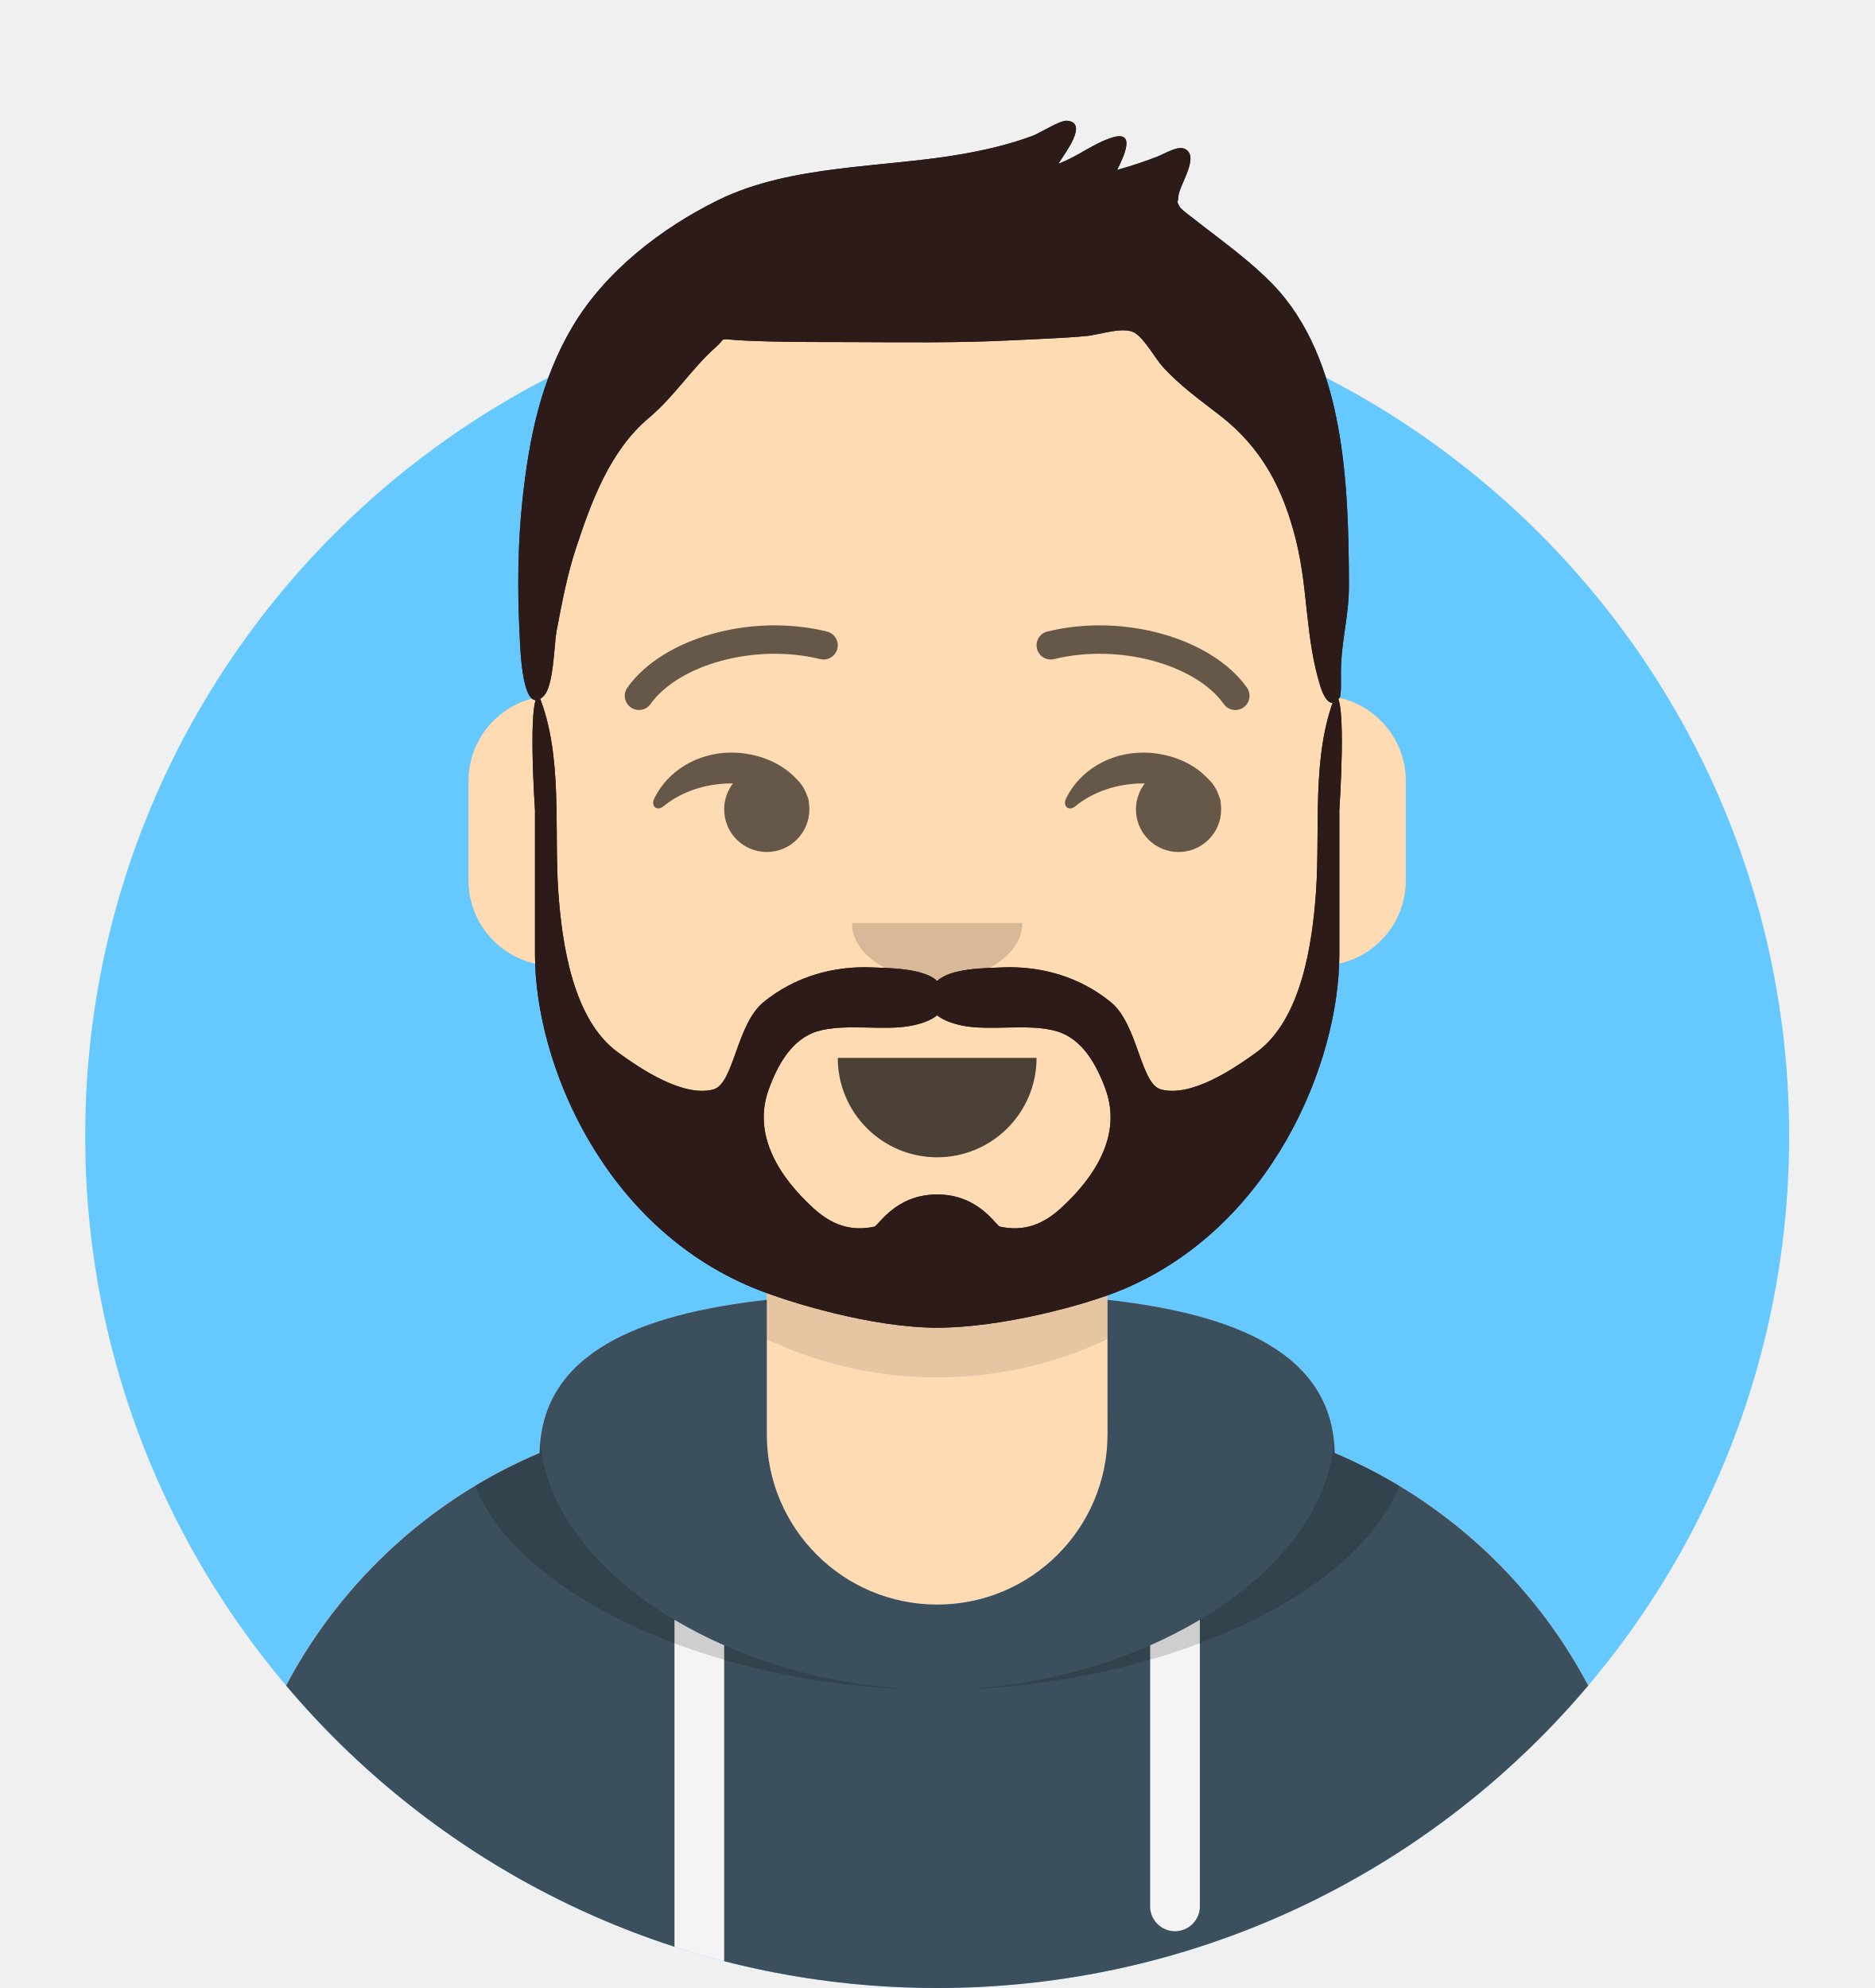
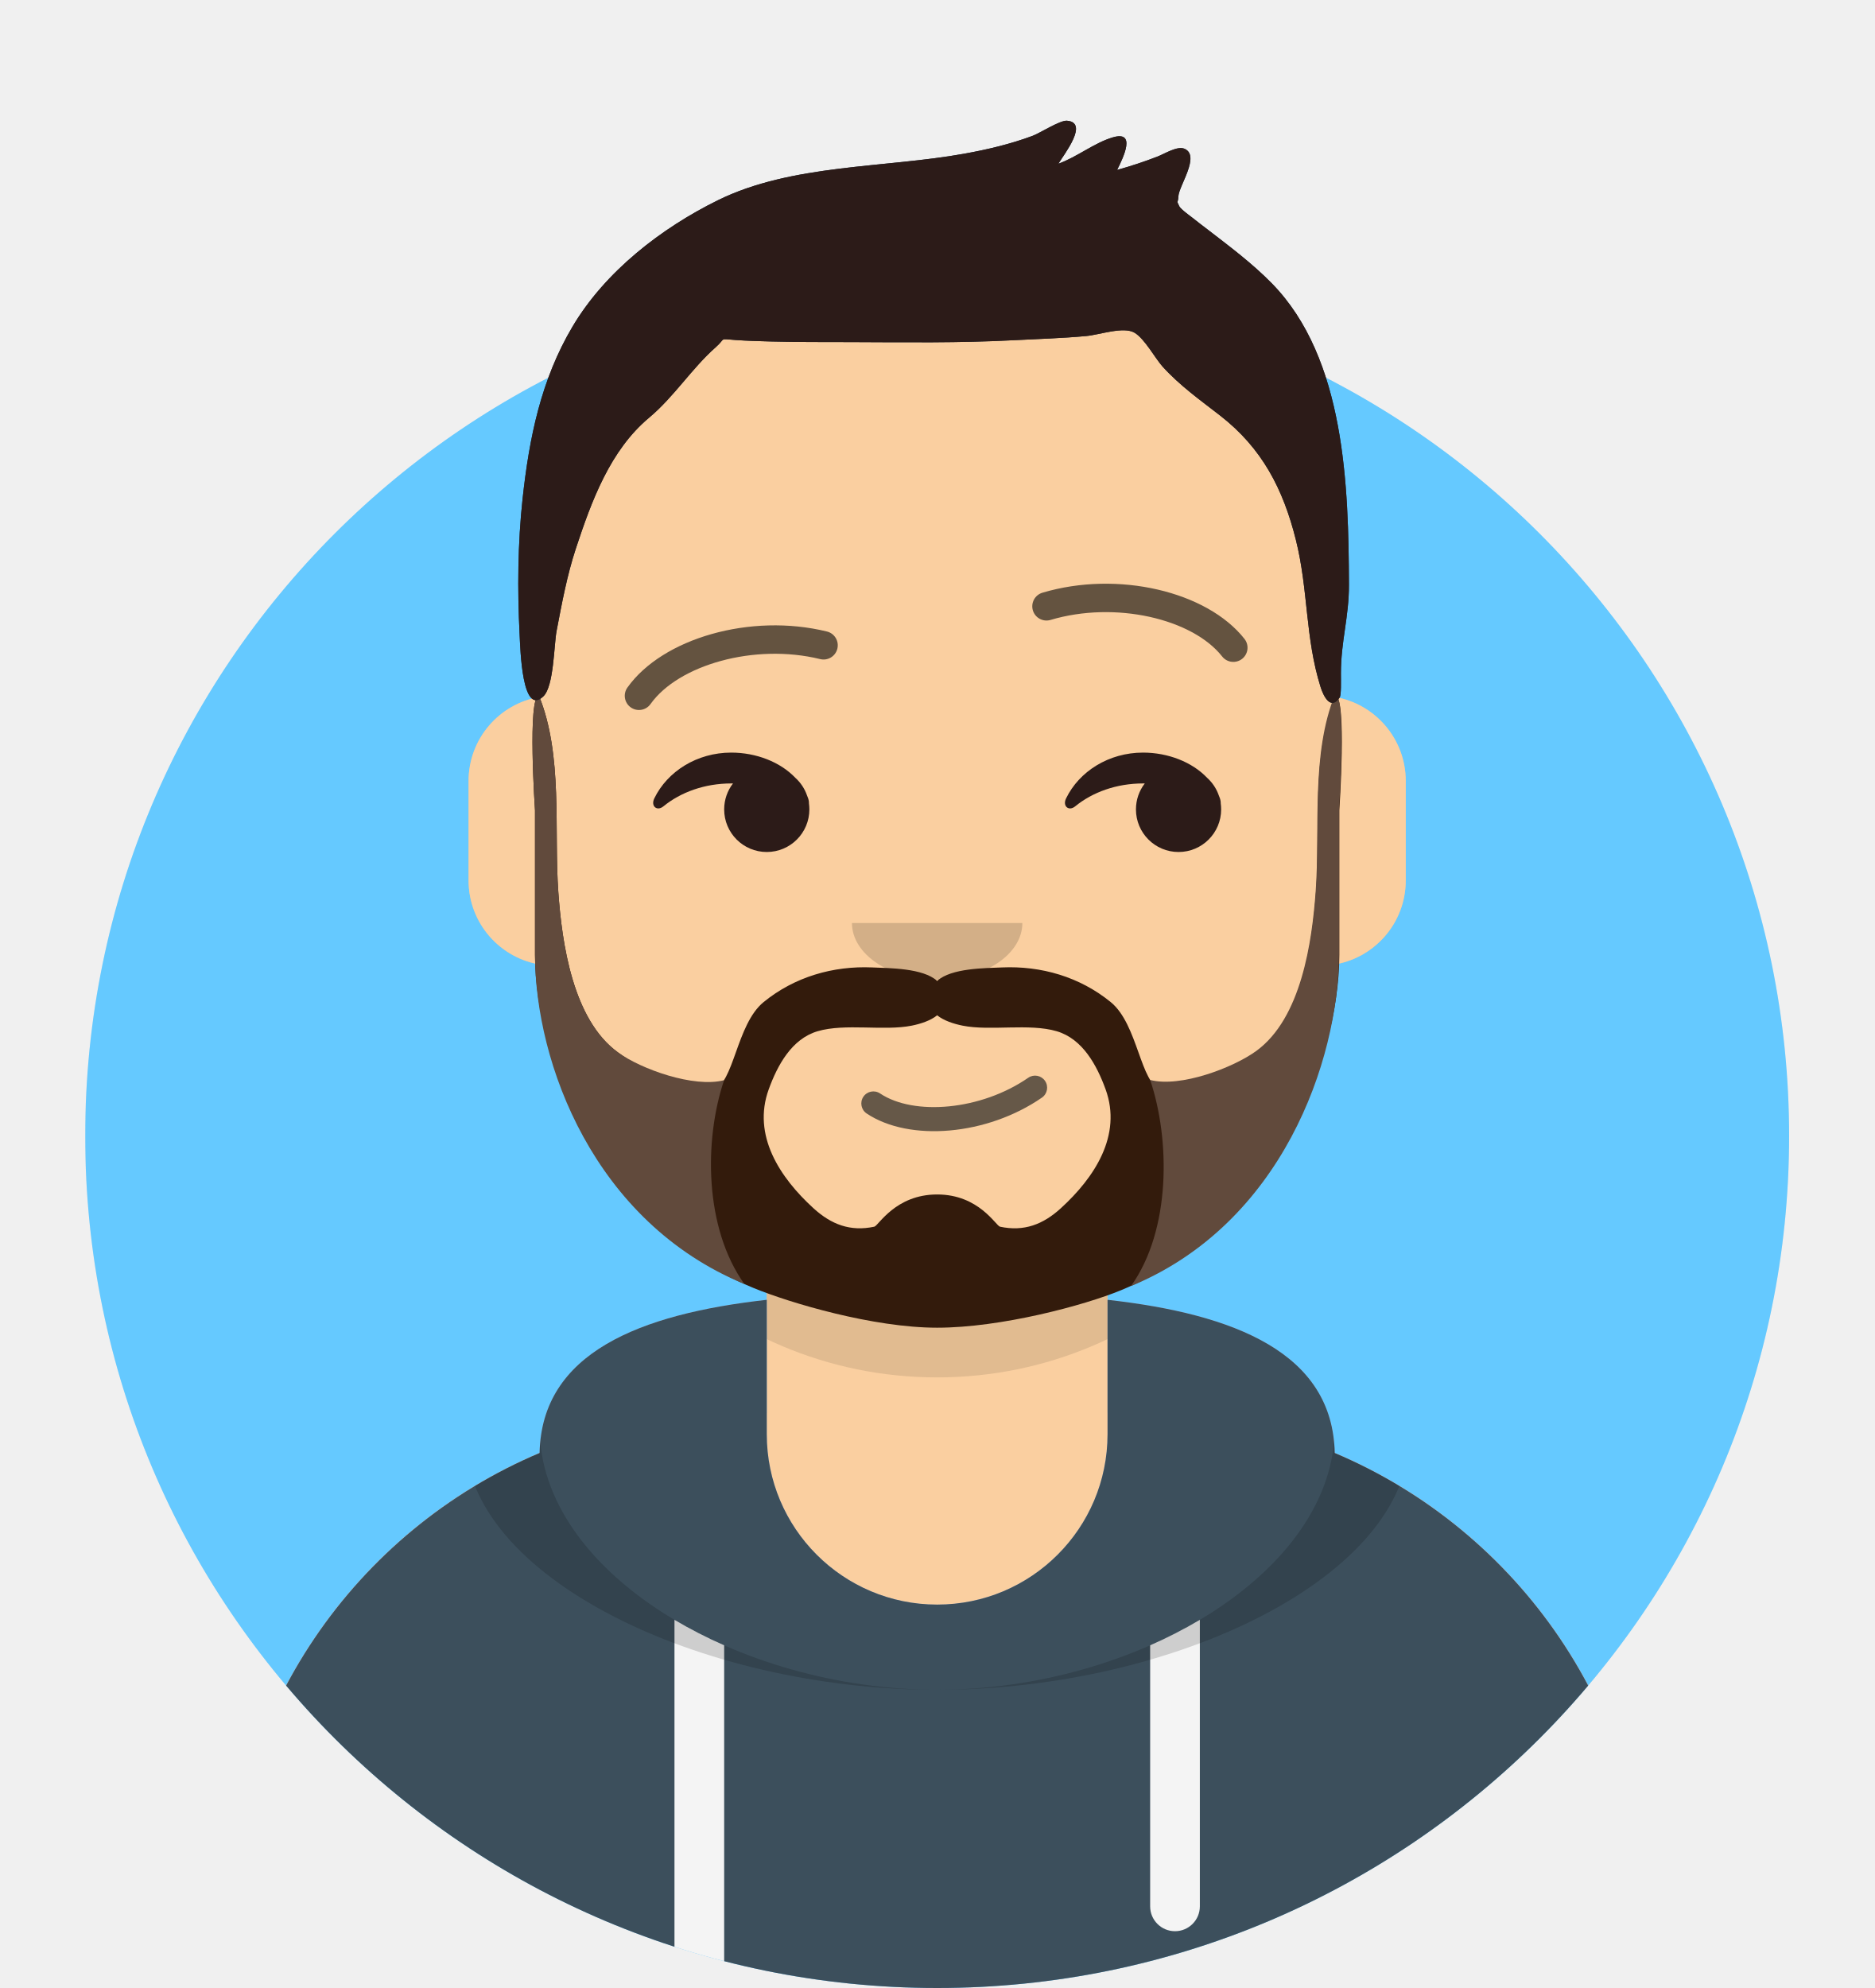
- <svg xmlns="http://www.w3.org/2000/svg" xmlns:xlink="http://www.w3.org/1999/xlink" width="264px" height="280px" viewBox="0 0 264 280" version="1.1">
-   <defs>
-     <circle id="react-path-1" cx="120" cy="120" r="120" />
-     <path d="M12,160 C12,226.274 65.726,280 132,280 C198.274,280 252,226.274 252,160 L264,160 L264,-1.42108547e-14 L-3.19744231e-14,-1.42108547e-14 L-3.19744231e-14,160 L12,160 Z" id="react-path-2" />
-     <path d="M124,144.611 L124,163 L128,163 L128,163 C167.765,163 200,195.235 200,235 L200,244 L0,244 L0,235 C-4.86974701e-15,195.235 32.235,163 72,163 L72,163 L76,163 L76,144.611 C58.763,136.422 46.372,119.687 44.305,99.881 C38.48,99.058 34,94.052 34,88 L34,74 C34,68.054 38.325,63.118 44,62.166 L44,56 L44,56 C44,25.072 69.072,5.68137151e-15 100,0 L100,0 L100,0 C130.928,-5.68137151e-15 156,25.072 156,56 L156,62.166 C161.675,63.118 166,68.054 166,74 L166,88 C166,94.052 161.52,99.058 155.695,99.881 C153.628,119.687 141.237,136.422 124,144.611 Z" id="react-path-3" />
-   </defs>
-   <g id="Avataaar" stroke="none" stroke-width="1" fill="none" fill-rule="evenodd">
-     <g transform="translate(-825, -1100)" id="Avataaar/Circle">
-       <g transform="translate(825, 1100)">
-         <g id="Circle" stroke-width="1" fill-rule="evenodd" transform="translate(12, 40)">
-           <mask id="react-mask-4" fill="white">
-             <use xlink:href="#react-path-1" />
-           </mask>
-           <use id="Circle-Background" fill="#E6E6E6" xlink:href="#react-path-1" />
-           <g id="Color/Palette/Blue-01" mask="url(#react-mask-4)" fill="#65C9FF">
-             <rect id="🖍Color" x="0" y="0" width="240" height="240" />
-           </g>
-         </g>
-         <mask id="react-mask-5" fill="white">
-           <use xlink:href="#react-path-2" />
+ <svg xmlns="http://www.w3.org/2000/svg" width="264" height="280" viewBox="0 0 264 280" fill="none">
+   <g clip-path="url(#clip0_3989_45856)">
+     <path d="M132 280C198.274 280 252 226.274 252 160C252 93.726 198.274 40 132 40C65.726 40 12 93.726 12 160C12 226.274 65.726 280 132 280Z" fill="#E6E6E6" />
+     <mask id="mask0_3989_45856" style="mask-type:luminance" maskUnits="userSpaceOnUse" x="12" y="40" width="240" height="240">
+       <path d="M132 280C198.274 280 252 226.274 252 160C252 93.726 198.274 40 132 40C65.726 40 12 93.726 12 160C12 226.274 65.726 280 132 280Z" fill="white" />
+     </mask>
+     <g mask="url(#mask0_3989_45856)">
+       <path d="M252 40H12V280H252V40Z" fill="#65C9FF" />
+     </g>
+     <mask id="mask1_3989_45856" style="mask-type:luminance" maskUnits="userSpaceOnUse" x="0" y="0" width="264" height="280">
+       <path d="M12 160C12 226.274 65.726 280 132 280C198.274 280 252 226.274 252 160H264V0H0V160H12Z" fill="white" />
+     </mask>
+     <g mask="url(#mask1_3989_45856)">
+       <path d="M156 180.611V199H160C199.765 199 232 231.235 232 271V280H32V271C32 231.235 64.236 199 104 199H108V180.611C90.763 172.422 78.372 155.687 76.305 135.881C70.48 135.058 66 130.052 66 124V110C66 104.054 70.325 99.118 76 98.166V92C76 61.072 101.072 36 132 36C162.928 36 188 61.072 188 92V98.166C193.675 99.118 198 104.054 198 110V124C198 130.052 193.52 135.058 187.695 135.881C185.628 155.687 173.237 172.422 156 180.611Z" fill="#D0C6AC" />
+       <mask id="mask2_3989_45856" style="mask-type:luminance" maskUnits="userSpaceOnUse" x="32" y="36" width="200" height="244">
+         <path d="M156 180.611V199H160C199.765 199 232 231.235 232 271V280H32V271C32 231.235 64.236 199 104 199H108V180.611C90.763 172.422 78.372 155.687 76.305 135.881C70.48 135.058 66 130.052 66 124V110C66 104.054 70.325 99.118 76 98.166V92C76 61.072 101.072 36 132 36C162.928 36 188 61.072 188 92V98.166C193.675 99.118 198 104.054 198 110V124C198 130.052 193.52 135.058 187.695 135.881C185.628 155.687 173.237 172.422 156 180.611Z" fill="white" />
+       </mask>
+       <g mask="url(#mask2_3989_45856)">
+         <path d="M296 36H32V316H296V36Z" fill="#FACFA0" />
+       </g>
+       <mask id="mask3_3989_45856" style="mask-type:luminance" maskUnits="userSpaceOnUse" x="32" y="36" width="200" height="244">
+         <path d="M156 180.611V199H160C199.765 199 232 231.235 232 271V280H32V271C32 231.235 64.236 199 104 199H108V180.611C90.763 172.422 78.372 155.687 76.305 135.881C70.48 135.058 66 130.052 66 124V110C66 104.054 70.325 99.118 76 98.166V92C76 61.072 101.072 36 132 36C162.928 36 188 61.072 188 92V98.166C193.675 99.118 198 104.054 198 110V124C198 130.052 193.52 135.058 187.695 135.881C185.628 155.687 173.237 172.422 156 180.611Z" fill="white" />
+       </mask>
+       <g mask="url(#mask3_3989_45856)">
+         <path fill-rule="evenodd" clip-rule="evenodd" d="M188 115V138C188 168.928 162.928 194 132 194C101.072 194 76 168.928 76 138V115V130C76 160.928 101.072 186 132 186C162.928 186 188 160.928 188 130V115Z" fill="black" fill-opacity="0.1" />
+       </g>
+       <path fill-rule="evenodd" clip-rule="evenodd" d="M108 183.071C90.081 185.076 76.28 190.552 76.004 204.645C50.146 215.568 32 241.165 32 270.999V280H232V270.999C232 241.165 213.854 215.568 187.996 204.645C187.72 190.552 173.919 185.076 156 183.071V202C156 215.255 145.255 226 132 226C118.745 226 108 215.255 108 202V183.071Z" fill="#B7C1DB" />
+       <mask id="mask4_3989_45856" style="mask-type:luminance" maskUnits="userSpaceOnUse" x="32" y="183" width="200" height="97">
+         <path fill-rule="evenodd" clip-rule="evenodd" d="M108 183.071C90.081 185.076 76.28 190.552 76.004 204.645C50.146 215.568 32 241.165 32 270.999V280H232V270.999C232 241.165 213.854 215.568 187.996 204.645C187.72 190.552 173.919 185.076 156 183.071V202C156 215.255 145.255 226 132 226C118.745 226 108 215.255 108 202V183.071Z" fill="white" />
+       </mask>
+       <g mask="url(#mask4_3989_45856)">
+         <path d="M264 170H0V280H264V170Z" fill="#3C4F5C" />
+       </g>
+       <mask id="mask5_3989_45856" style="mask-type:luminance" maskUnits="userSpaceOnUse" x="32" y="183" width="200" height="97">
+         <path fill-rule="evenodd" clip-rule="evenodd" d="M108 183.071C90.081 185.076 76.28 190.552 76.004 204.645C50.146 215.568 32 241.165 32 270.999V280H232V270.999C232 241.165 213.854 215.568 187.996 204.645C187.72 190.552 173.919 185.076 156 183.071V202C156 215.255 145.255 226 132 226C118.745 226 108 215.255 108 202V183.071Z" fill="white" />
+       </mask>
+       <g mask="url(#mask5_3989_45856)">
+         <path fill-rule="evenodd" clip-rule="evenodd" d="M102 231.739V280H95V228.15C97.204 229.46 99.547 230.661 102 231.739ZM169 228.15V268.5C169 270.433 167.433 272 165.5 272C163.567 272 162 270.433 162 268.5V231.739C164.453 230.661 166.796 229.46 169 228.15Z" fill="#F4F4F4" />
+       </g>
+       <mask id="mask6_3989_45856" style="mask-type:luminance" maskUnits="userSpaceOnUse" x="32" y="183" width="200" height="97">
+         <path fill-rule="evenodd" clip-rule="evenodd" d="M108 183.071C90.081 185.076 76.28 190.552 76.004 204.645C50.146 215.568 32 241.165 32 270.999V280H232V270.999C232 241.165 213.854 215.568 187.996 204.645C187.72 190.552 173.919 185.076 156 183.071V202C156 215.255 145.255 226 132 226C118.745 226 108 215.255 108 202V183.071Z" fill="white" />
+       </mask>
+       <g mask="url(#mask6_3989_45856)">
+         <path fill-rule="evenodd" clip-rule="evenodd" d="M90.96 182.724C75.909 185.571 65.5 191.243 65.5 202.308C65.5 222.02 98.538 238 132 238C165.462 238 198.5 222.02 198.5 202.308C198.5 191.243 188.091 185.571 173.04 182.724C182.125 186.074 188 191.706 188 201.077C188 221.469 160.179 238 132 238C103.821 238 76 221.469 76 201.077C76 191.706 81.875 186.074 90.96 182.724Z" fill="black" fill-opacity="0.16" />
+       </g>
+       <path fill-rule="evenodd" clip-rule="evenodd" d="M120 130C120 134.418 125.373 138 132 138C138.627 138 144 134.418 144 130" fill="black" fill-opacity="0.16" />
+       <path fill-rule="evenodd" clip-rule="evenodd" d="M103.241 110.346C102.463 111.357 102 112.625 102 114C102 117.314 104.686 120 108 120C111.314 120 114 117.314 114 114C114 113.71 113.979 113.424 113.94 113.145C113.947 112.923 113.91 112.671 113.815 112.407C113.77 112.281 113.722 112.157 113.671 112.035C113.337 111.072 112.765 110.22 112.025 109.551C109.899 107.317 106.506 106 102.998 106C98.164 106 94.007 108.649 92.16 112.447C91.62 113.558 92.547 114.3 93.438 113.572C95.874 111.579 99.257 110.344 102.998 110.344C103.079 110.344 103.16 110.344 103.241 110.346Z" fill="#2C1B18" />
+       <path fill-rule="evenodd" clip-rule="evenodd" d="M161.241 110.346C160.463 111.357 160 112.625 160 114C160 117.314 162.686 120 166 120C169.314 120 172 117.314 172 114C172 113.71 171.979 113.424 171.94 113.145C171.947 112.923 171.91 112.671 171.815 112.407C171.77 112.281 171.722 112.157 171.671 112.035C171.337 111.072 170.765 110.22 170.025 109.551C167.899 107.317 164.506 106 160.998 106C156.164 106 152.007 108.649 150.16 112.447C149.62 113.558 150.547 114.3 151.438 113.572C153.874 111.579 157.257 110.344 160.998 110.344C161.079 110.344 161.16 110.344 161.241 110.346Z" fill="#2C1B18" />
+       <path d="M91.63 99.159C95.545 93.65 106.278 90.561 115.523 92.831C116.596 93.095 117.679 92.439 117.942 91.366C118.206 90.293 117.55 89.21 116.477 88.947C105.74 86.31 93.312 89.887 88.37 96.841C87.73 97.742 87.941 98.99 88.841 99.63C89.742 100.27 90.99 100.059 91.63 99.159Z" fill="black" fill-opacity="0.6" />
+       <path d="M172.144 92.463C167.964 87.152 157.093 84.593 147.97 87.314C146.911 87.629 145.797 87.027 145.482 85.969C145.166 84.91 145.768 83.796 146.827 83.481C157.421 80.321 170.01 83.284 175.287 89.988C175.97 90.856 175.821 92.114 174.953 92.797C174.085 93.48 172.827 93.33 172.144 92.463Z" fill="black" fill-opacity="0.6" />
+       <path d="M123.958 154.007C128.73 157.192 138.179 156.396 144.826 151.799C145.597 151.265 146.655 151.458 147.188 152.229C147.722 153.001 147.529 154.058 146.758 154.592C139.038 159.931 128.097 160.853 122.073 156.831C121.293 156.311 121.082 155.256 121.603 154.476C122.124 153.696 123.178 153.486 123.958 154.007Z" fill="#665848" />
+       <mask id="mask7_3989_45856" style="mask-type:luminance" maskUnits="userSpaceOnUse" x="0" y="0" width="264" height="280">
+         <path d="M264 0H0V280H264V0Z" fill="white" />
+       </mask>
+       <g mask="url(#mask7_3989_45856)">
+         <path fill-rule="evenodd" clip-rule="evenodd" d="M149.428 170.169C146.915 172.463 144.237 173.494 140.853 172.773C140.271 172.649 137.896 168.235 132 168.235C126.103 168.235 123.729 172.649 123.147 172.773C119.762 173.494 117.085 172.463 114.571 170.169C109.846 165.856 105.917 159.908 108.278 153.419C109.508 150.037 111.51 146.324 115.151 145.246C119.038 144.096 124.497 145.244 128.415 144.458C129.684 144.203 131.071 143.751 132 143C132.929 143.751 134.316 144.203 135.585 144.458C139.503 145.244 144.961 144.096 148.849 145.246C152.49 146.324 154.491 150.037 155.722 153.419C158.083 159.908 154.154 165.856 149.428 170.169ZM188.081 98C184.671 106.4 185.988 116.858 185.357 125.676C184.844 132.843 183.337 143.586 176.973 148.215C173.718 150.582 167.794 154.56 163.542 153.45C160.615 152.686 160.302 144.29 156.455 141.147C152.092 137.582 146.643 136.016 141.149 136.258C138.779 136.362 133.984 136.337 132 138.16C130.016 136.337 125.222 136.362 122.851 136.258C117.357 136.016 111.908 137.582 107.545 141.147C103.698 144.29 103.386 152.686 100.458 153.45C96.206 154.56 90.282 150.582 87.027 148.215C80.662 143.586 79.156 132.843 78.643 125.676C78.012 116.858 79.329 106.4 75.919 98C74.26 98 75.354 114.129 75.354 114.129V134.485C75.386 149.773 84.935 172.655 106.108 181.393C111.286 183.53 123.015 187 132 187C140.985 187 152.714 183.86 157.892 181.723C179.065 172.986 188.614 149.773 188.646 134.485V114.129C188.646 114.129 189.74 98 188.081 98Z" fill="#331B0C" />
+         <path fill-rule="evenodd" clip-rule="evenodd" d="M101.986 152.141C97.734 153.25 90.282 150.582 87.027 148.215C80.662 143.586 79.156 132.843 78.643 125.676C78.012 116.858 79.329 106.4 75.919 98C74.26 98 75.354 114.129 75.354 114.129V134.485C75.386 149.773 83.673 172.112 104.846 180.85C99.197 172.957 99.153 160.555 101.986 152.141Z" fill="#614A3C" />
+         <path fill-rule="evenodd" clip-rule="evenodd" d="M162.004 152.105C166.25 153.215 173.696 150.39 176.946 148.023C183.301 143.395 184.805 132.652 185.318 125.485C185.948 116.667 184.633 106.209 188.038 97.809C189.695 97.809 188.602 113.938 188.602 113.938V134.294C188.57 149.582 180.445 172.398 159.303 181.136C164.944 173.243 164.833 160.52 162.004 152.105Z" fill="#614A3C" />
+         <path fill-rule="evenodd" clip-rule="evenodd" d="M179.15 39.92C176.39 37.1 173.186 34.707 170.069 32.306C169.382 31.777 168.683 31.261 168.011 30.712C167.858 30.587 166.292 29.466 166.105 29.053C165.654 28.06 165.915 28.833 165.977 27.649C166.056 26.151 169.111 21.919 166.831 20.949C165.828 20.522 164.04 21.658 163.078 22.033C161.196 22.767 159.292 23.393 157.347 23.933C158.279 22.076 160.055 18.36 156.716 19.354C154.114 20.129 151.69 22.122 149.076 23.059C149.941 21.642 153.4 17.248 150.274 17.002C149.302 16.926 146.471 18.75 145.424 19.14C142.287 20.305 139.083 21.059 135.79 21.653C124.592 23.671 111.497 23.095 101.137 28.194C93.15 32.124 85.263 38.222 80.648 45.987C76.201 53.473 74.538 61.664 73.607 70.241C72.924 76.536 72.868 83.043 73.188 89.36C73.292 91.43 73.525 100.971 76.532 98.081C78.03 96.642 78.019 90.828 78.396 88.86C79.147 84.945 79.87 81.013 81.122 77.223C83.328 70.544 85.931 63.43 91.427 58.83C94.954 55.878 97.431 51.889 100.806 48.911C102.322 47.574 101.165 47.713 103.603 47.889C105.241 48.006 106.885 48.051 108.526 48.094C112.322 48.193 116.124 48.168 119.921 48.181C127.568 48.209 135.179 48.317 142.819 47.916C146.214 47.739 149.618 47.642 153.004 47.328C154.895 47.153 158.251 45.941 159.808 46.867C161.233 47.714 162.713 50.482 163.736 51.615C166.154 54.294 169.036 56.339 171.862 58.535C177.757 63.115 180.732 68.867 182.523 76.023C184.306 83.153 183.806 89.768 186.013 96.785C186.402 98.019 187.429 100.145 188.695 98.239C188.93 97.885 188.87 95.939 188.87 94.819C188.87 90.3 190.014 86.908 190 82.359C189.944 68.527 189.496 50.491 179.15 39.92Z" fill="#1F3140" />
+         <mask id="mask8_3989_45856" style="mask-type:luminance" maskUnits="userSpaceOnUse" x="73" y="17" width="117" height="82">
+           <path fill-rule="evenodd" clip-rule="evenodd" d="M179.15 39.92C176.39 37.1 173.186 34.707 170.069 32.306C169.382 31.777 168.683 31.261 168.011 30.712C167.858 30.587 166.292 29.466 166.105 29.053C165.654 28.06 165.915 28.833 165.977 27.649C166.056 26.151 169.111 21.919 166.831 20.949C165.828 20.522 164.04 21.658 163.078 22.033C161.196 22.767 159.292 23.393 157.347 23.933C158.279 22.076 160.055 18.36 156.716 19.354C154.114 20.129 151.69 22.122 149.076 23.059C149.941 21.642 153.4 17.248 150.274 17.002C149.302 16.926 146.471 18.75 145.424 19.14C142.287 20.305 139.083 21.059 135.79 21.653C124.592 23.671 111.497 23.095 101.137 28.194C93.15 32.124 85.263 38.222 80.648 45.987C76.201 53.473 74.538 61.664 73.607 70.241C72.924 76.536 72.868 83.043 73.188 89.36C73.292 91.43 73.525 100.971 76.532 98.081C78.03 96.642 78.019 90.828 78.396 88.86C79.147 84.945 79.87 81.013 81.122 77.223C83.328 70.544 85.931 63.43 91.427 58.83C94.954 55.878 97.431 51.889 100.806 48.911C102.322 47.574 101.165 47.713 103.603 47.889C105.241 48.006 106.885 48.051 108.526 48.094C112.322 48.193 116.124 48.168 119.921 48.181C127.568 48.209 135.179 48.317 142.819 47.916C146.214 47.739 149.618 47.642 153.004 47.328C154.895 47.153 158.251 45.941 159.808 46.867C161.233 47.714 162.713 50.482 163.736 51.615C166.154 54.294 169.036 56.339 171.862 58.535C177.757 63.115 180.732 68.867 182.523 76.023C184.306 83.153 183.806 89.768 186.013 96.785C186.402 98.019 187.429 100.145 188.695 98.239C188.93 97.885 188.87 95.939 188.87 94.819C188.87 90.3 190.014 86.908 190 82.359C189.944 68.527 189.496 50.491 179.15 39.92Z" fill="white" />
        </mask>
-         <g id="Mask" />
-         <g id="Avataaar" stroke-width="1" fill-rule="evenodd" mask="url(#react-mask-5)">
-           <g id="Body" transform="translate(32, 36)">
-             <mask id="react-mask-6" fill="white">
-               <use xlink:href="#react-path-3" />
-             </mask>
-             <use fill="#D0C6AC" xlink:href="#react-path-3" />
-             <g id="Skin/👶🏽-03-Brown" mask="url(#react-mask-6)" fill="#FFDBB4">
-               <g transform="translate(0, 0)" id="Color">
-                 <rect x="0" y="0" width="264" height="280" />
-               </g>
-             </g>
-             <path d="M156,79 L156,102 C156,132.928 130.928,158 100,158 C69.072,158 44,132.928 44,102 L44,79 L44,94 C44,124.928 69.072,150 100,150 C130.928,150 156,124.928 156,94 L156,79 Z" id="Neck-Shadow" fill-opacity="0.1" fill="#000000" mask="url(#react-mask-6)" />
-           </g>
-           <g id="Clothing/Hoodie" transform="translate(0, 170)">
-             <defs>
-               <path d="M108,13.071 C90.081,15.076 76.28,20.552 76.004,34.645 C50.146,45.568 32,71.165 32,100.999 L32,100.999 L32,110 L232,110 L232,100.999 C232,71.165 213.854,45.568 187.996,34.645 C187.72,20.552 173.919,15.076 156,13.071 L156,32 L156,32 C156,45.255 145.255,56 132,56 L132,56 C118.745,56 108,45.255 108,32 L108,13.071 Z" id="react-path-377" />
-             </defs>
-             <mask id="react-mask-378" fill="white">
-               <use xlink:href="#react-path-377" />
-             </mask>
-             <use id="Hoodie" fill="#B7C1DB" fill-rule="evenodd" xlink:href="#react-path-377" />
-             <g id="Color/Palette/Gray-01" mask="url(#react-mask-378)" fill-rule="evenodd" fill="#3C4F5C">
-               <rect id="🖍Color" x="0" y="0" width="264" height="110" />
-             </g>
-             <path d="M102,61.739 L102,110 L95,110 L95,58.15 C97.204,59.46 99.547,60.661 102,61.739 Z M169,58.15 L169,98.5 C169,100.433 167.433,102 165.5,102 C163.567,102 162,100.433 162,98.5 L162,61.739 C164.453,60.661 166.796,59.46 169,58.15 Z" id="Straps" fill="#F4F4F4" fill-rule="evenodd" mask="url(#react-mask-378)" />
-             <path d="M90.96,12.724 C75.909,15.571 65.5,21.243 65.5,32.308 C65.5,52.02 98.538,68 132,68 C165.462,68 198.5,52.02 198.5,32.308 C198.5,21.243 188.091,15.571 173.04,12.724 C182.125,16.074 188,21.706 188,31.077 C188,51.469 160.179,68 132,68 C103.821,68 76,51.469 76,31.077 C76,21.706 81.875,16.074 90.96,12.724 Z" id="Shadow" fill-opacity="0.16" fill="#000000" fill-rule="evenodd" mask="url(#react-mask-378)" />
-           </g>
-           <g id="Face" transform="translate(76, 82)" fill="#000000">
-             <g id="Mouth/Default" transform="translate(2, 52)" fill-opacity="0.7">
-               <path d="M40,15 C40,22.732 46.268,29 54,29 L54,29 C61.732,29 68,22.732 68,15" id="Mouth" />
-             </g>
-             <g id="Nose/Default" transform="translate(28, 40)" fill-opacity="0.16">
-               <path d="M16,8 C16,12.418 21.373,16 28,16 L28,16 C34.627,16 40,12.418 40,8" id="Nose" />
-             </g>
-             <g id="Eyes/Side-😒" transform="translate(0, 8)" fill-opacity="0.6">
-               <path d="M27.241,20.346 C26.463,21.357 26,22.625 26,24 C26,27.314 28.686,30 32,30 C35.314,30 38,27.314 38,24 C38,23.71 37.979,23.424 37.94,23.145 C37.947,22.923 37.91,22.671 37.815,22.407 C37.77,22.281 37.722,22.157 37.671,22.035 C37.337,21.072 36.765,20.22 36.025,19.551 C33.899,17.317 30.506,16 26.998,16 C22.164,16 18.007,18.649 16.16,22.447 C15.62,23.558 16.547,24.3 17.438,23.572 C19.874,21.579 23.257,20.344 26.998,20.344 C27.079,20.344 27.16,20.344 27.241,20.346 Z" id="Eye" />
-               <path d="M85.241,20.346 C84.463,21.357 84,22.625 84,24 C84,27.314 86.686,30 90,30 C93.314,30 96,27.314 96,24 C96,23.71 95.979,23.424 95.94,23.145 C95.947,22.923 95.91,22.671 95.815,22.407 C95.77,22.281 95.722,22.157 95.671,22.035 C95.337,21.072 94.765,20.22 94.025,19.551 C91.899,17.317 88.506,16 84.998,16 C80.164,16 76.007,18.649 74.16,22.447 C73.62,23.558 74.547,24.3 75.438,23.572 C77.874,21.579 81.257,20.344 84.998,20.344 C85.079,20.344 85.16,20.344 85.241,20.346 Z" id="Eye" />
-             </g>
-             <g id="Eyebrow/Outline/Default" fill-opacity="0.6">
-               <g id="I-Browse" transform="translate(12, 6)">
-                 <path d="M3.63,11.159 C7.545,5.65 18.278,2.561 27.523,4.831 C28.596,5.095 29.679,4.439 29.942,3.366 C30.206,2.293 29.55,1.21 28.477,0.947 C17.74,-1.69 5.312,1.887 0.37,8.841 C-0.27,9.742 -0.059,10.99 0.841,11.63 C1.742,12.27 2.99,12.059 3.63,11.159 Z" id="Eyebrow" fill-rule="nonzero" />
-                 <path d="M61.63,11.159 C65.545,5.65 76.278,2.561 85.523,4.831 C86.596,5.095 87.679,4.439 87.942,3.366 C88.206,2.293 87.55,1.21 86.477,0.947 C75.74,-1.69 63.312,1.887 58.37,8.841 C57.73,9.742 57.941,10.99 58.841,11.63 C59.742,12.27 60.99,12.059 61.63,11.159 Z" id="Eyebrow" fill-rule="nonzero" transform="translate(73.00015, 6.039198) scale(-1, 1) translate(-73.00015, -6.039198) " />
-               </g>
-             </g>
-           </g>
-           <g id="Top" stroke-width="1" fill-rule="evenodd">
-             <defs>
-               <rect id="react-path-351" x="0" y="0" width="264" height="280" />
-               <path d="M180.15,39.92 C177.39,37.1 174.186,34.707 171.069,32.307 C170.382,31.777 169.683,31.261 169.011,30.712 C168.858,30.587 167.292,29.466 167.105,29.053 C166.654,28.06 166.915,28.833 166.977,27.649 C167.056,26.151 170.111,21.919 167.831,20.949 C166.828,20.522 165.04,21.658 164.078,22.033 C162.196,22.767 160.292,23.393 158.347,23.933 C159.279,22.076 161.055,18.359 157.716,19.354 C155.114,20.129 152.69,22.122 150.076,23.059 C150.941,21.642 154.4,17.248 151.274,17.002 C150.302,16.926 147.471,18.75 146.424,19.14 C143.287,20.305 140.083,21.059 136.79,21.653 C125.592,23.671 112.497,23.095 102.137,28.193 C94.149,32.124 86.263,38.222 81.648,45.988 C77.201,53.473 75.538,61.664 74.607,70.241 C73.924,76.536 73.868,83.043 74.188,89.36 C74.292,91.43 74.525,100.971 77.532,98.081 C79.03,96.642 79.019,90.828 79.396,88.86 C80.147,84.945 80.87,81.013 82.122,77.223 C84.328,70.544 86.931,63.43 92.427,58.83 C95.954,55.878 98.431,51.889 101.806,48.911 C103.322,47.574 102.165,47.713 104.603,47.889 C106.241,48.006 107.885,48.051 109.526,48.094 C113.322,48.193 117.124,48.168 120.921,48.181 C128.568,48.209 136.179,48.317 143.819,47.916 C147.214,47.739 150.618,47.642 154.004,47.328 C155.895,47.153 159.251,45.941 160.808,46.867 C162.233,47.714 163.713,50.482 164.736,51.615 C167.154,54.294 170.036,56.339 172.862,58.535 C178.757,63.115 181.732,68.867 183.523,76.023 C185.306,83.153 184.806,89.768 187.013,96.785 C187.402,98.018 188.429,100.145 189.695,98.239 C189.93,97.885 189.87,95.939 189.87,94.819 C189.87,90.3 191.014,86.908 191,82.359 C190.944,68.527 190.496,50.491 180.15,39.92 Z" id="react-path-350" />
-               <filter x="-0.8%" y="-2.0%" width="101.5%" height="108.0%" filterUnits="objectBoundingBox" id="react-filter-347">
-                 <feOffset dx="0" dy="2" in="SourceAlpha" result="shadowOffsetOuter1" />
-                 <feColorMatrix values="0 0 0 0 0   0 0 0 0 0   0 0 0 0 0  0 0 0 0.16 0" type="matrix" in="shadowOffsetOuter1" result="shadowMatrixOuter1" />
-                 <feMerge>
-                   <feMergeNode in="shadowMatrixOuter1" />
-                   <feMergeNode in="SourceGraphic" />
-                 </feMerge>
-               </filter>
-             </defs>
-             <mask id="react-mask-349" fill="white">
-               <use xlink:href="#react-path-351" />
-             </mask>
-             <g id="Mask" />
-             <g id="Top/Short-Hair/Short-Flat" mask="url(#react-mask-349)">
-               <g transform="translate(-1, 0)">
-                 <g id="Facial-Hair/Beard-Light" transform="translate(49, 72)">
-                   <defs>
-                     <path d="M101.428,98.169 C98.915,100.463 96.237,101.494 92.853,100.773 C92.271,100.649 89.896,96.235 84,96.235 C78.103,96.235 75.729,100.649 75.147,100.773 C71.762,101.494 69.085,100.463 66.571,98.169 C61.846,93.856 57.917,87.908 60.278,81.419 C61.508,78.037 63.51,74.324 67.151,73.246 C71.038,72.096 76.497,73.244 80.415,72.458 C81.684,72.204 83.071,71.751 84,71 C84.929,71.751 86.316,72.204 87.585,72.458 C91.503,73.244 96.961,72.096 100.849,73.246 C104.49,74.324 106.491,78.037 107.722,81.419 C110.083,87.908 106.154,93.856 101.428,98.169 M140.081,26 C136.671,34.4 137.988,44.858 137.357,53.676 C136.844,60.843 135.337,71.586 128.973,76.215 C125.718,78.582 119.794,82.56 115.542,81.45 C112.615,80.686 112.302,72.29 108.455,69.147 C104.092,65.582 98.643,64.016 93.149,64.258 C90.779,64.362 85.984,64.337 84,66.16 C82.016,64.337 77.222,64.362 74.851,64.258 C69.357,64.016 63.908,65.582 59.545,69.147 C55.698,72.29 55.386,80.686 52.458,81.45 C48.206,82.56 42.282,78.582 39.027,76.215 C32.662,71.586 31.156,60.843 30.643,53.676 C30.012,44.858 31.329,34.4 27.919,26 C26.26,26 27.354,42.129 27.354,42.129 L27.354,62.485 C27.386,77.773 36.935,100.655 58.108,109.393 C63.286,111.53 75.015,115 84,115 C92.985,115 104.714,111.86 109.892,109.723 C131.065,100.986 140.614,77.773 140.646,62.485 L140.646,42.129 C140.646,42.129 141.74,26 140.081,26" id="react-path-370" />
-                   </defs>
-                   <mask id="react-mask-369" fill="white">
-                     <use xlink:href="#react-path-370" />
-                   </mask>
-                   <use id="Lite-Beard" fill="#331B0C" fill-rule="evenodd" xlink:href="#react-path-370" />
-                   <g id="Color/Hair/Brown" mask="url(#react-mask-369)" fill="#2C1B18">
-                     <g transform="translate(-32, 0)" id="Color">
-                       <rect x="0" y="0" width="264" height="244" />
-                     </g>
-                   </g>
-                 </g>
-                 <mask id="react-mask-348" fill="white">
-                   <use xlink:href="#react-path-350" />
-                 </mask>
-                 <use id="Short-Hair" stroke="none" fill="#1F3140" fill-rule="evenodd" xlink:href="#react-path-350" />
-                 <g id="Skin/👶🏽-03-Brown" mask="url(#react-mask-348)" fill="#2C1B18">
-                   <g transform="translate(0, 0) " id="Color">
-                     <rect x="0" y="0" width="264" height="280" />
-                   </g>
-                 </g>
-               </g>
-             </g>
-           </g>
+         <g mask="url(#mask8_3989_45856)">
+           <path d="M263 0H-1V280H263V0Z" fill="#2C1B18" />
        </g>
      </g>
    </g>
  </g>
+   <defs>
+     <clipPath id="clip0_3989_45856">
+       <rect width="264" height="280" fill="white" />
+     </clipPath>
+   </defs>
</svg>
